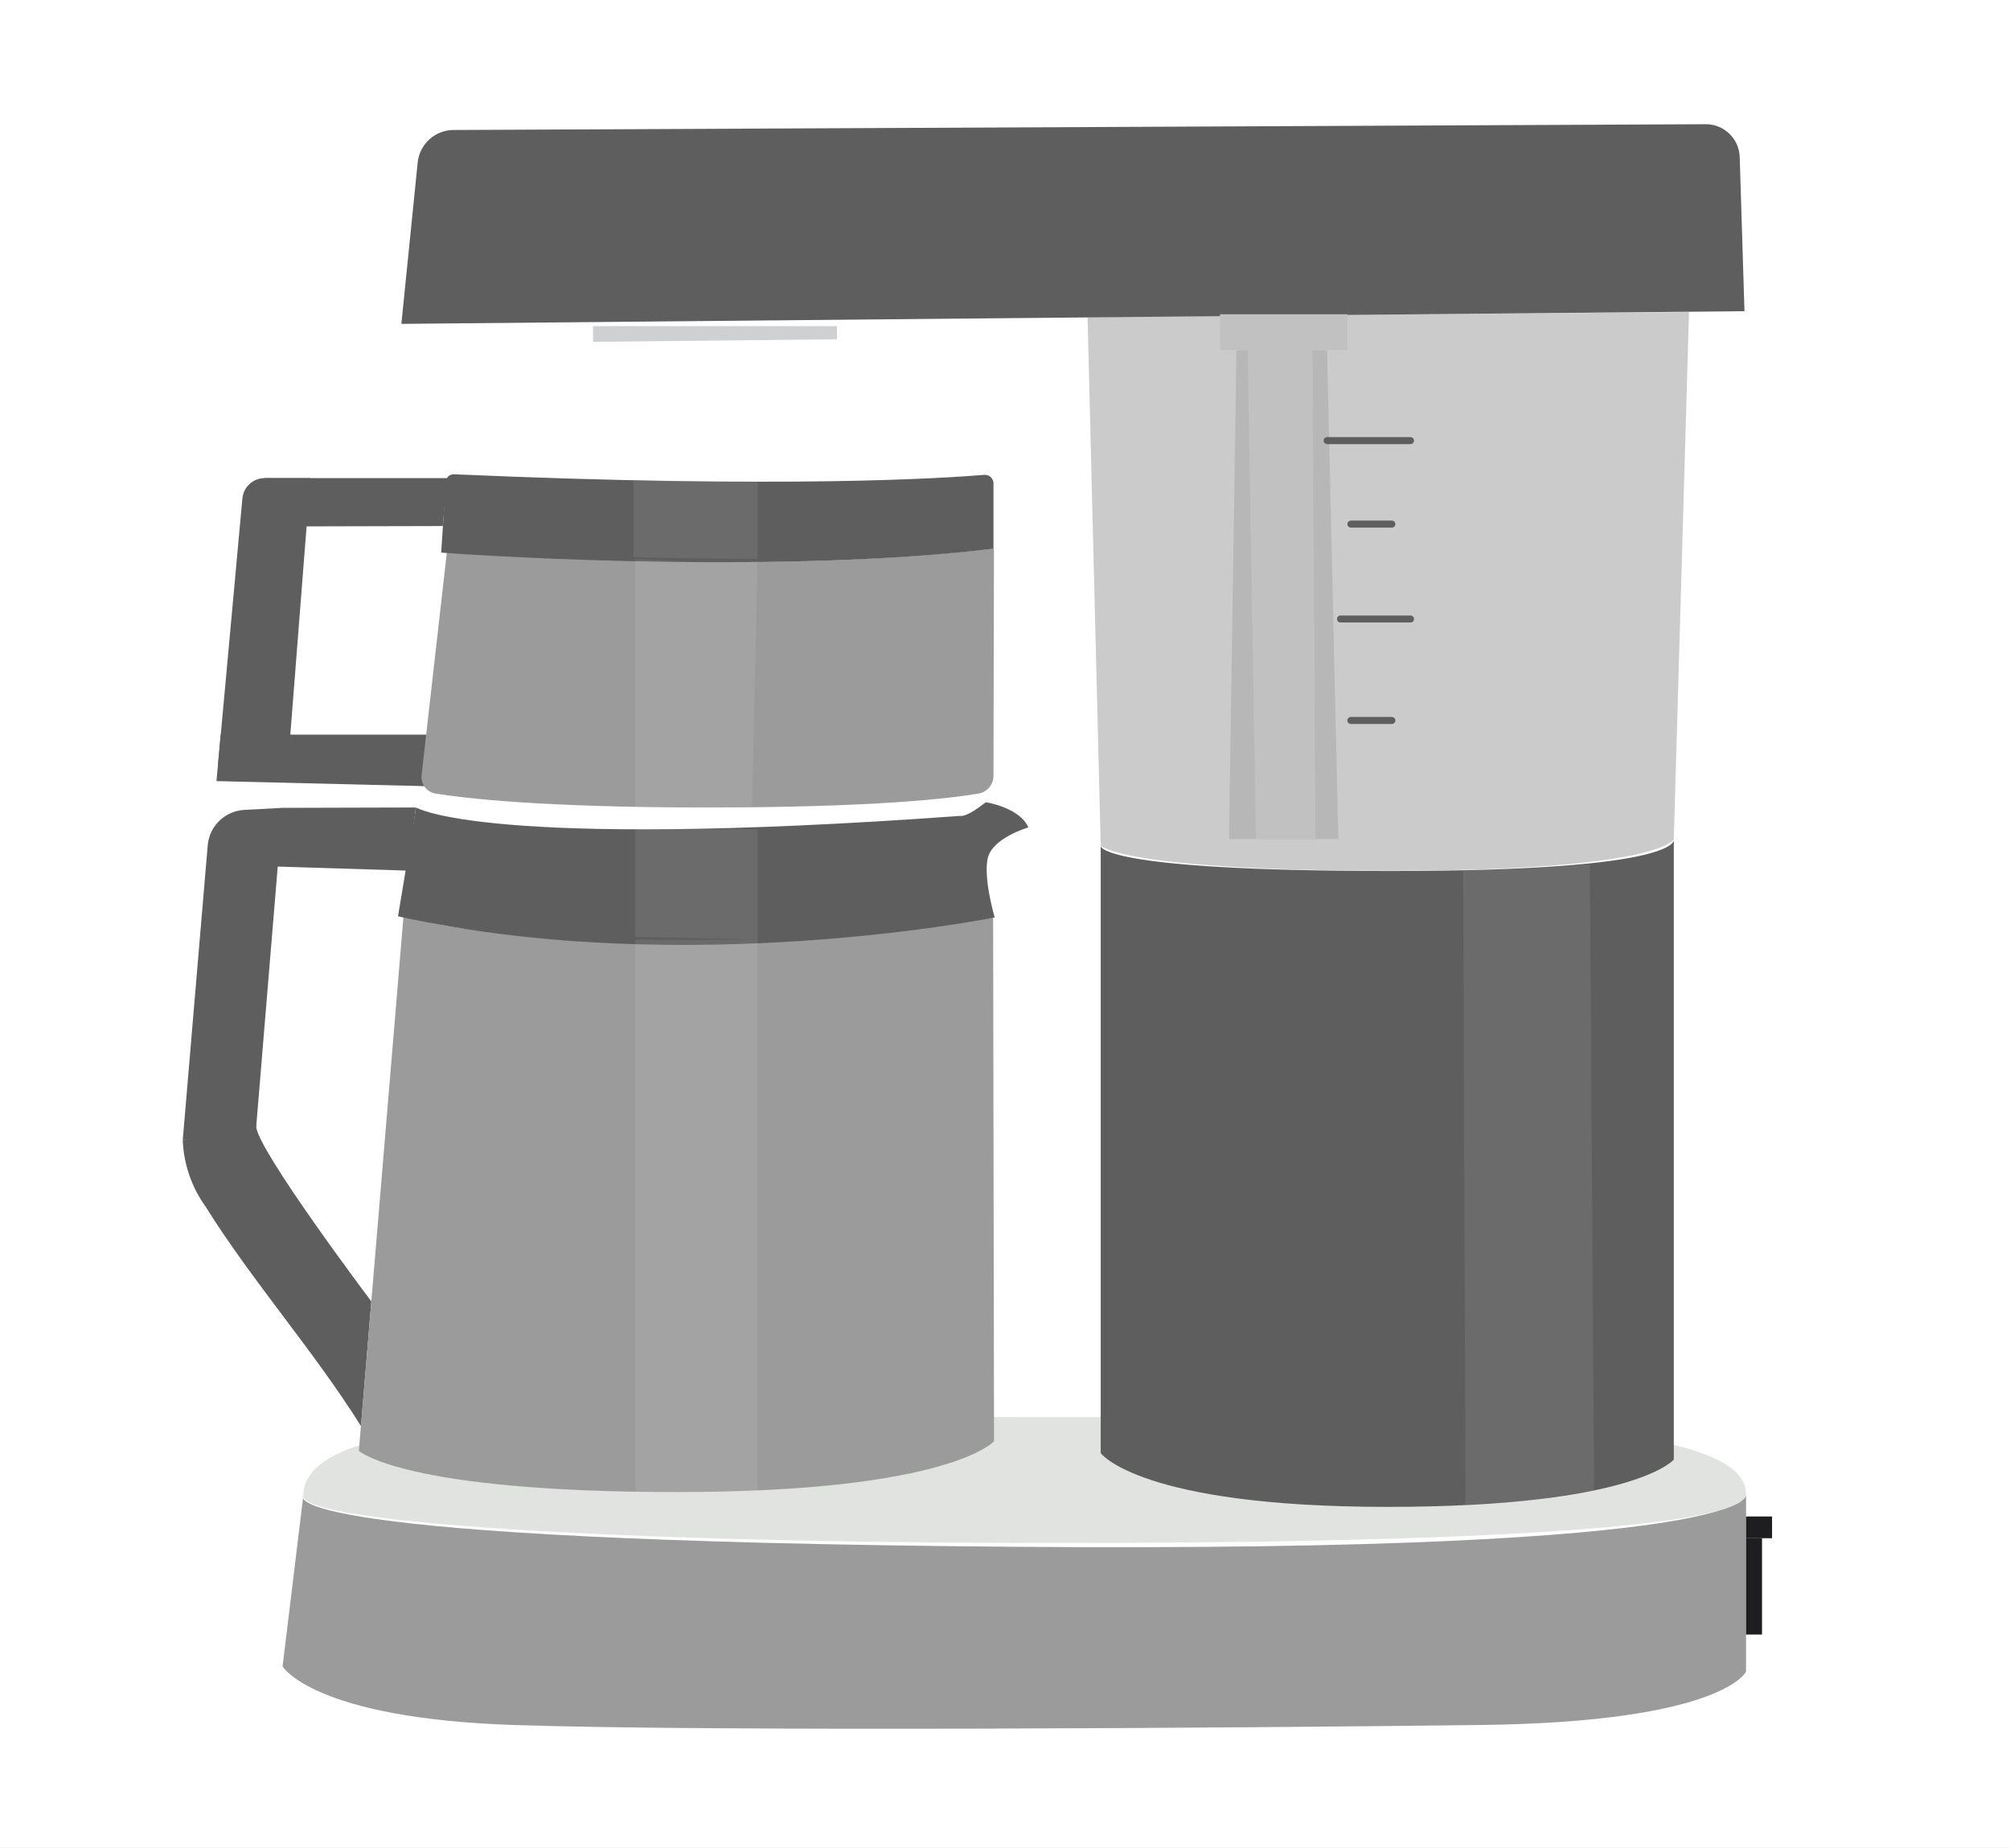
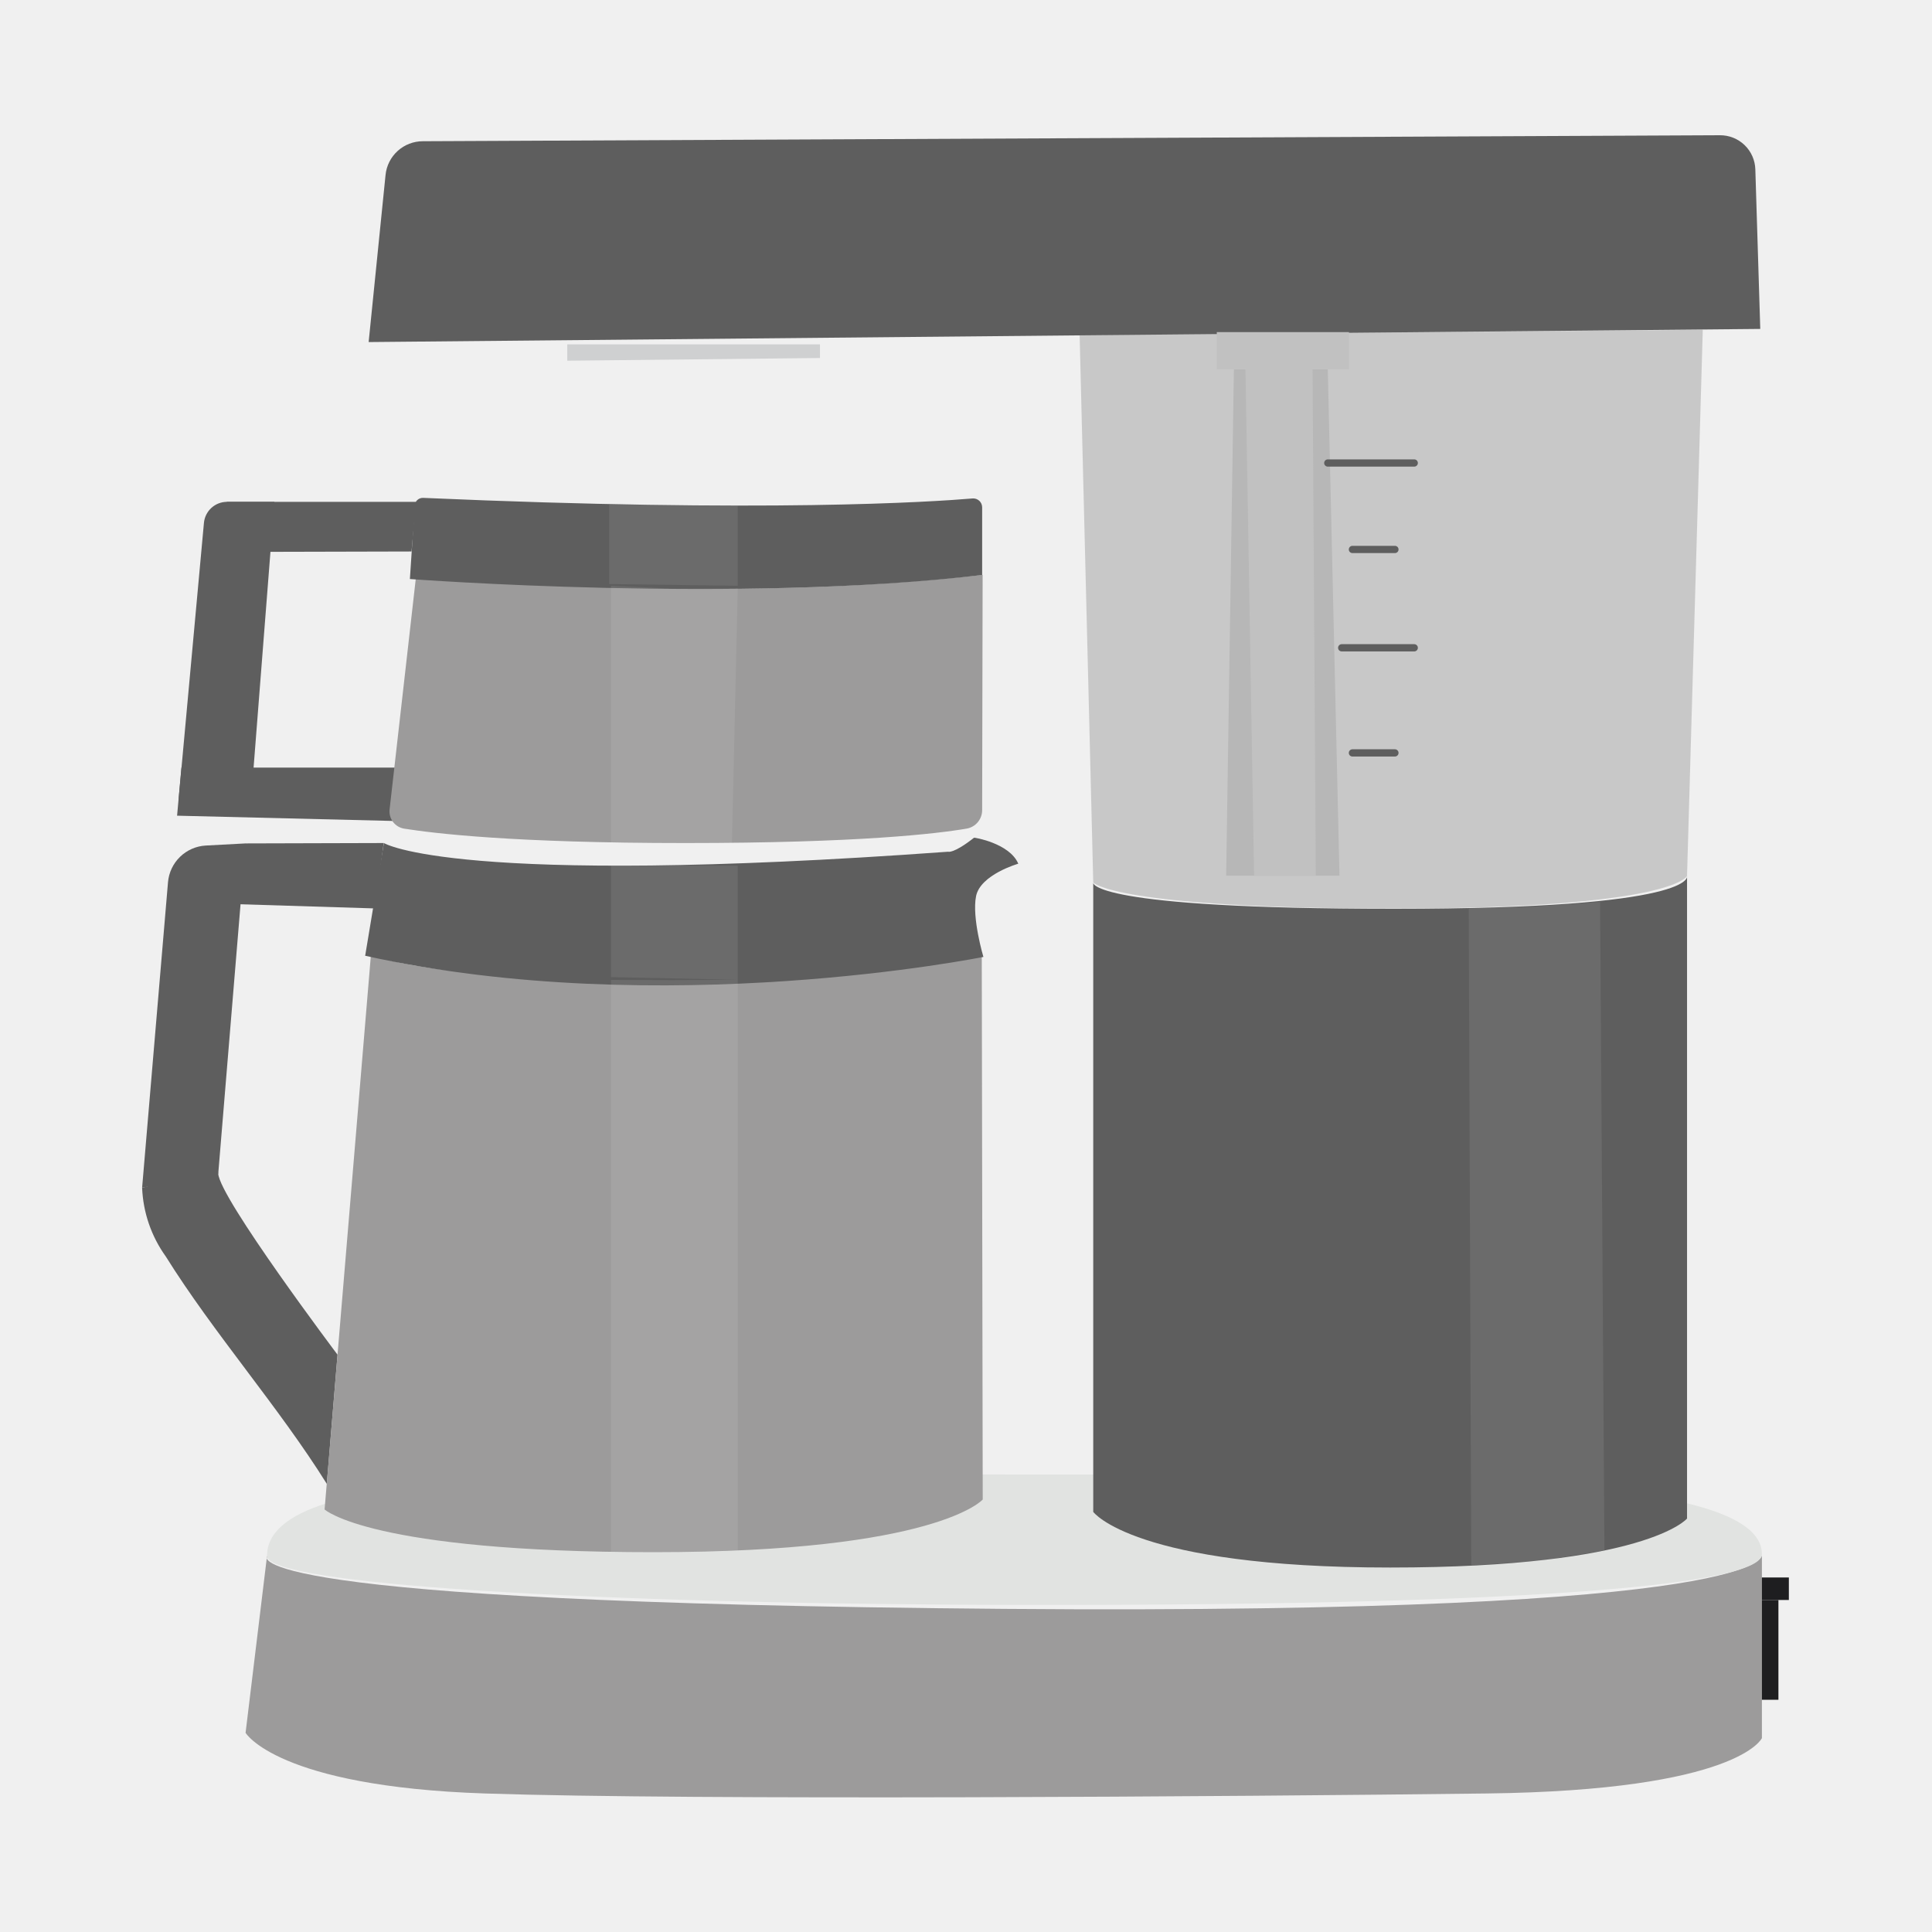
- <svg xmlns="http://www.w3.org/2000/svg" viewBox="0 0 215.59 198.12">
-   <defs>
-     <style>.cls-1,.cls-11{fill:#fff;}.cls-2,.cls-8{fill:#c1c1c1;}.cls-2{opacity:0.83;}.cls-3{fill:#5e5e5e;}.cls-4{fill:#9c9b9b;}.cls-5{fill:#e1e3e1;}.cls-6{fill:#cfd0d1;}.cls-7{fill:#b7b7b7;}.cls-9{fill:none;stroke:#5e5e5e;stroke-linecap:round;stroke-miterlimit:10;stroke-width:0.75px;}.cls-10{fill:#1e1e20;}.cls-11{opacity:0.08;}</style>
-   </defs>
-   <g id="Ebene_2" data-name="Ebene 2">
-     <g id="Ebene_2-2" data-name="Ebene 2">
-       <g id="Ratio_Six_Coffee_Brewer" data-name="Ratio Six Coffee Brewer">
-         <rect class="cls-1" width="215.59" height="198.12" />
-         <path class="cls-2" d="M116.65,34l1.41,56.68s2.24,2.69,31.16,2.69S179.53,90,179.53,90l1.63-56.54Z" />
-         <path class="cls-3" d="M30.75,83.76H25.07a1.69,1.69,0,0,1-1.68-1.84L26,53.44a2.4,2.4,0,0,1,2.38-2.17h4.91Z" />
-         <polygon class="cls-3" points="47.49 56.41 27.19 56.46 28.37 51.27 47.96 51.27 47.49 56.41" />
-         <polygon class="cls-3" points="47.88 84.36 23.22 83.76 23.67 78.78 47.88 78.78 47.88 84.36" />
-         <polygon class="cls-3" points="43.7 93.36 23.96 92.75 30.31 86.63 44.61 86.59 43.7 93.36" />
-         <path class="cls-3" d="M27.48,120.82l-7.88,1.45,2.68-31.63a4.16,4.16,0,0,1,3.91-3.79l4.12-.22Z" />
-         <path class="cls-3" d="M39.83,139.56l-1.11,13.37c-5-8-11.71-15.59-16.67-23.54a13.08,13.08,0,0,1-2.45-7.12c2.62-.48,7.72-4,7.88-1.45S39.83,139.56,39.83,139.56Z" />
-         <path class="cls-4" d="M187.28,179.25s-2.4,5.41-28.49,5.73-82.19.72-103.71,0-24.77-6.28-24.77-6.28l2.22-18.3s-4.57,4.83,76.27,5.47,78.48-5.66,78.48-5.66Z" />
-         <path class="cls-5" d="M187.28,160.21c0,2.9-20.22,5.34-76.86,5.25-44.75-.07-77.89-2.17-77.89-5.06,0-9.85,35.44-8.44,77.89-8.44S187.28,151.87,187.28,160.21Z" />
-         <path class="cls-4" d="M106.56,83.18A1.94,1.94,0,0,1,105,85.09c-3.09.53-11.2,1.5-29.18,1.5-17.82,0-26-1-29.1-1.49a1.81,1.81,0,0,1-1.5-2l2.71-23.87s11.27.9,29.14,1a245.55,245.55,0,0,0,29.54-1.4Z" />
-         <path class="cls-4" d="M106.62,154.55S101.9,160,72.56,160s-34.07-4.42-34.07-4.42l4.8-57.46s5.25,2.77,31.23,2.64,32-2.85,32-2.85Z" />
-         <path class="cls-3" d="M187.11,33.37,43.05,34.73l1.75-17.3a3.88,3.88,0,0,1,3.86-3.49l134.28-.62a3.64,3.64,0,0,1,3.66,3.54Z" />
-         <path class="cls-3" d="M179.53,156.52s-4.18,5.07-30.73,5.07-30.74-5.76-30.74-5.76V90.71s-.43,2.69,31.16,2.69S179.53,90,179.53,90Z" />
-         <path class="cls-3" d="M47.82,51.67l-.5,7.59s34.14,2.58,59.24-.42v-7a.92.92,0,0,0-1-.92c-4.12.35-21.33,1.5-56.86-.06A.84.84,0,0,0,47.82,51.67Z" />
-         <path class="cls-3" d="M110.3,88.73s-3.92,1.12-4.37,3.36.76,6.29.76,6.29-33.23,6.71-64-.12l1.94-11.67s7.26,4.61,58.4.9c0,0,.56.23,2.69-1.45C105.7,86,109.4,86.6,110.3,88.73Z" />
-         <polygon class="cls-6" points="63.61 34.97 63.61 36.66 89.77 36.38 89.77 34.97 63.61 34.97" />
-         <polygon class="cls-7" points="143.55 89.97 131.82 89.97 132.62 37.55 142.34 37.55 143.55 89.97" />
-         <polygon class="cls-8" points="141.1 89.97 134.71 89.97 133.81 37.04 140.76 37.04 141.1 89.97" />
-         <line class="cls-9" x1="151.29" y1="47.25" x2="142.34" y2="47.25" />
-         <line class="cls-9" x1="149.29" y1="56.2" x2="144.89" y2="56.2" />
-         <line class="cls-9" x1="151.29" y1="66.38" x2="143.78" y2="66.38" />
-         <line class="cls-9" x1="149.29" y1="77.26" x2="144.89" y2="77.26" />
-         <rect class="cls-8" x="130.85" y="33.7" width="13.68" height="3.85" />
-         <rect class="cls-10" x="187.28" y="164.95" width="1.71" height="10.33" />
-         <rect class="cls-10" x="187.28" y="162.62" width="2.79" height="2.33" />
-         <polygon class="cls-11" points="81.26 159.84 74.55 160 68.14 159.98 68.14 100.76 74.52 100.78 81.26 100.75 81.26 159.84" />
-         <polygon class="cls-11" points="170.98 159.82 164.35 160.9 157.19 161.36 156.93 93.35 163.48 93.18 170.53 92.69 170.98 159.82" />
-         <polygon class="cls-11" points="80.66 86.57 75.77 86.59 68.14 86.52 68.14 59.96 74.52 60.26 81.26 60.23 80.66 86.57" />
-         <polygon class="cls-11" points="81.26 100.75 68.14 100.47 68.14 88.93 81.26 88.93 81.26 100.75" />
-         <polygon class="cls-11" points="81.26 59.96 67.95 59.78 67.95 51.53 81.26 51.69 81.26 59.96" />
-       </g>
-     </g>
-   </g>
+ <svg xmlns="http://www.w3.org/2000/svg" width="200" height="200" viewBox="0 0 200 200" fill="none">
+   <path opacity="0.83" d="M111.762 34.68L113.172 91.36C113.172 91.36 115.412 94.05 144.332 94.05C173.252 94.05 174.642 90.68 174.642 90.68L176.272 34.14L111.762 34.68Z" fill="#C1C1C1" />
+   <path d="M25.862 84.44H20.182C19.948 84.439 19.716 84.39 19.502 84.296C19.287 84.201 19.095 84.062 18.937 83.889C18.779 83.716 18.659 83.513 18.584 83.29C18.509 83.069 18.481 82.833 18.502 82.6L21.112 54.12C21.169 53.528 21.444 52.977 21.884 52.576C22.323 52.175 22.897 51.952 23.492 51.95H28.402L25.862 84.44Z" fill="#5E5E5E" />
+   <path d="M42.602 57.09L22.302 57.14L23.482 51.95H43.072L42.602 57.09Z" fill="#5E5E5E" />
+   <path d="M42.992 85.04L18.332 84.44L18.782 79.46H42.992V85.04Z" fill="#5E5E5E" />
+   <path d="M38.812 94.04L19.072 93.43L25.422 87.31L39.722 87.27L38.812 94.04Z" fill="#5E5E5E" />
+   <path d="M22.592 121.5L14.712 122.95L17.392 91.32C17.479 90.324 17.922 89.392 18.64 88.696C19.359 88 20.303 87.586 21.302 87.53L25.422 87.31L22.592 121.5Z" fill="#5E5E5E" />
+   <path d="M34.942 140.24L33.832 153.61C28.832 145.61 22.122 138.02 17.162 130.07C15.665 127.988 14.813 125.512 14.712 122.95C17.332 122.47 22.432 118.95 22.592 121.5C22.752 124.05 34.942 140.24 34.942 140.24Z" fill="#5E5E5E" />
+   <path d="M182.392 179.93C182.392 179.93 179.992 185.34 153.902 185.66C127.812 185.98 71.712 186.38 50.192 185.66C28.672 184.94 25.422 179.38 25.422 179.38L27.642 161.08C27.642 161.08 23.072 165.91 103.912 166.55C184.752 167.19 182.392 160.89 182.392 160.89V179.93Z" fill="#9C9B9B" />
+   <path d="M182.392 160.89C182.392 163.79 162.172 166.23 105.532 166.14C60.782 166.07 27.642 163.97 27.642 161.08C27.642 151.23 63.082 152.64 105.532 152.64C147.982 152.64 182.392 152.55 182.392 160.89Z" fill="#E1E3E1" />
+   <path d="M101.672 83.86C101.674 84.31 101.519 84.746 101.234 85.095C100.95 85.443 100.553 85.682 100.112 85.77C97.022 86.3 88.912 87.27 70.932 87.27C53.112 87.27 44.932 86.27 41.832 85.78C41.373 85.704 40.96 85.453 40.681 85.081C40.402 84.708 40.277 84.242 40.332 83.78L43.042 59.91C43.042 59.91 54.312 60.81 72.182 60.91C82.048 61.037 91.912 60.57 101.722 59.51L101.672 83.86Z" fill="#9C9B9B" />
+   <path d="M101.732 155.23C101.732 155.23 97.012 160.68 67.672 160.68C38.332 160.68 33.602 156.26 33.602 156.26L38.402 98.8C38.402 98.8 43.652 101.57 69.632 101.44C95.612 101.31 101.632 98.59 101.632 98.59L101.732 155.23Z" fill="#9C9B9B" />
+   <path d="M182.222 34.05L38.162 35.41L39.912 18.11C40.008 17.154 40.457 16.267 41.17 15.622C41.883 14.977 42.81 14.62 43.772 14.62L178.052 14C179.004 13.995 179.92 14.362 180.604 15.024C181.288 15.685 181.686 16.589 181.712 17.54L182.222 34.05Z" fill="#5E5E5E" />
+   <path d="M174.642 157.2C174.642 157.2 170.462 162.27 143.912 162.27C117.362 162.27 113.172 156.51 113.172 156.51V91.39C113.172 91.39 112.742 94.08 144.332 94.08C175.922 94.08 174.642 90.68 174.642 90.68V157.2Z" fill="#5E5E5E" />
+   <path d="M42.932 52.35L42.432 59.94C42.432 59.94 76.572 62.52 101.672 59.52V52.52C101.672 52.392 101.646 52.266 101.595 52.148C101.544 52.031 101.469 51.926 101.375 51.84C101.281 51.753 101.169 51.687 101.048 51.646C100.927 51.605 100.799 51.589 100.672 51.6C96.552 51.95 79.342 53.1 43.812 51.54C43.701 51.535 43.59 51.551 43.485 51.589C43.38 51.627 43.284 51.686 43.202 51.761C43.12 51.836 43.054 51.927 43.008 52.028C42.962 52.13 42.936 52.239 42.932 52.35Z" fill="#5E5E5E" />
+   <path d="M105.412 89.41C105.412 89.41 101.492 90.53 101.042 92.77C100.592 95.01 101.802 99.06 101.802 99.06C101.802 99.06 68.572 105.77 37.802 98.94L39.742 87.27C39.742 87.27 47.002 91.88 98.142 88.17C98.142 88.17 98.702 88.4 100.832 86.72C100.812 86.68 104.512 87.28 105.412 89.41Z" fill="#5E5E5E" />
+   <path d="M58.722 35.65V37.34L84.882 37.06V35.65H58.722Z" fill="#CFD0D1" />
+   <path d="M138.662 90.65H126.932L127.732 38.23H137.452L138.662 90.65Z" fill="#B7B7B7" />
+   <path d="M136.212 90.65H129.822L128.922 37.72H135.872L136.212 90.65Z" fill="#C1C1C1" />
+   <path d="M146.402 47.93H137.452" stroke="#5E5E5E" stroke-width="0.75" stroke-miterlimit="10" stroke-linecap="round" />
+   <path d="M144.402 56.88H140.002" stroke="#5E5E5E" stroke-width="0.75" stroke-miterlimit="10" stroke-linecap="round" />
+   <path d="M146.402 67.06H138.892" stroke="#5E5E5E" stroke-width="0.75" stroke-miterlimit="10" stroke-linecap="round" />
+   <path d="M144.402 77.94H140.002" stroke="#5E5E5E" stroke-width="0.75" stroke-miterlimit="10" stroke-linecap="round" />
+   <path d="M139.642 34.38H125.962V38.23H139.642V34.38Z" fill="#C1C1C1" />
+   <path d="M184.102 165.63H182.392V175.96H184.102V165.63Z" fill="#1E1E20" />
+   <path d="M185.182 163.3H182.392V165.63H185.182V163.3Z" fill="#1E1E20" />
+   <path opacity="0.08" d="M76.372 160.52L69.662 160.68L63.252 160.66V101.44L69.632 101.46L76.372 101.43V160.52Z" fill="white" />
+   <path opacity="0.08" d="M166.092 160.5L159.462 161.58L152.302 162.04L152.042 94.03L158.592 93.86L165.642 93.37L166.092 160.5Z" fill="white" />
+   <path opacity="0.08" d="M75.772 87.25L70.882 87.27L63.252 87.2V60.64L69.632 60.94L76.372 60.91L75.772 87.25Z" fill="white" />
+   <path opacity="0.08" d="M76.372 101.43L63.252 101.15V89.61H76.372V101.43Z" fill="white" />
+   <path opacity="0.08" d="M76.372 60.64L63.062 60.46V52.21L76.372 52.37V60.64Z" fill="white" />
</svg>
